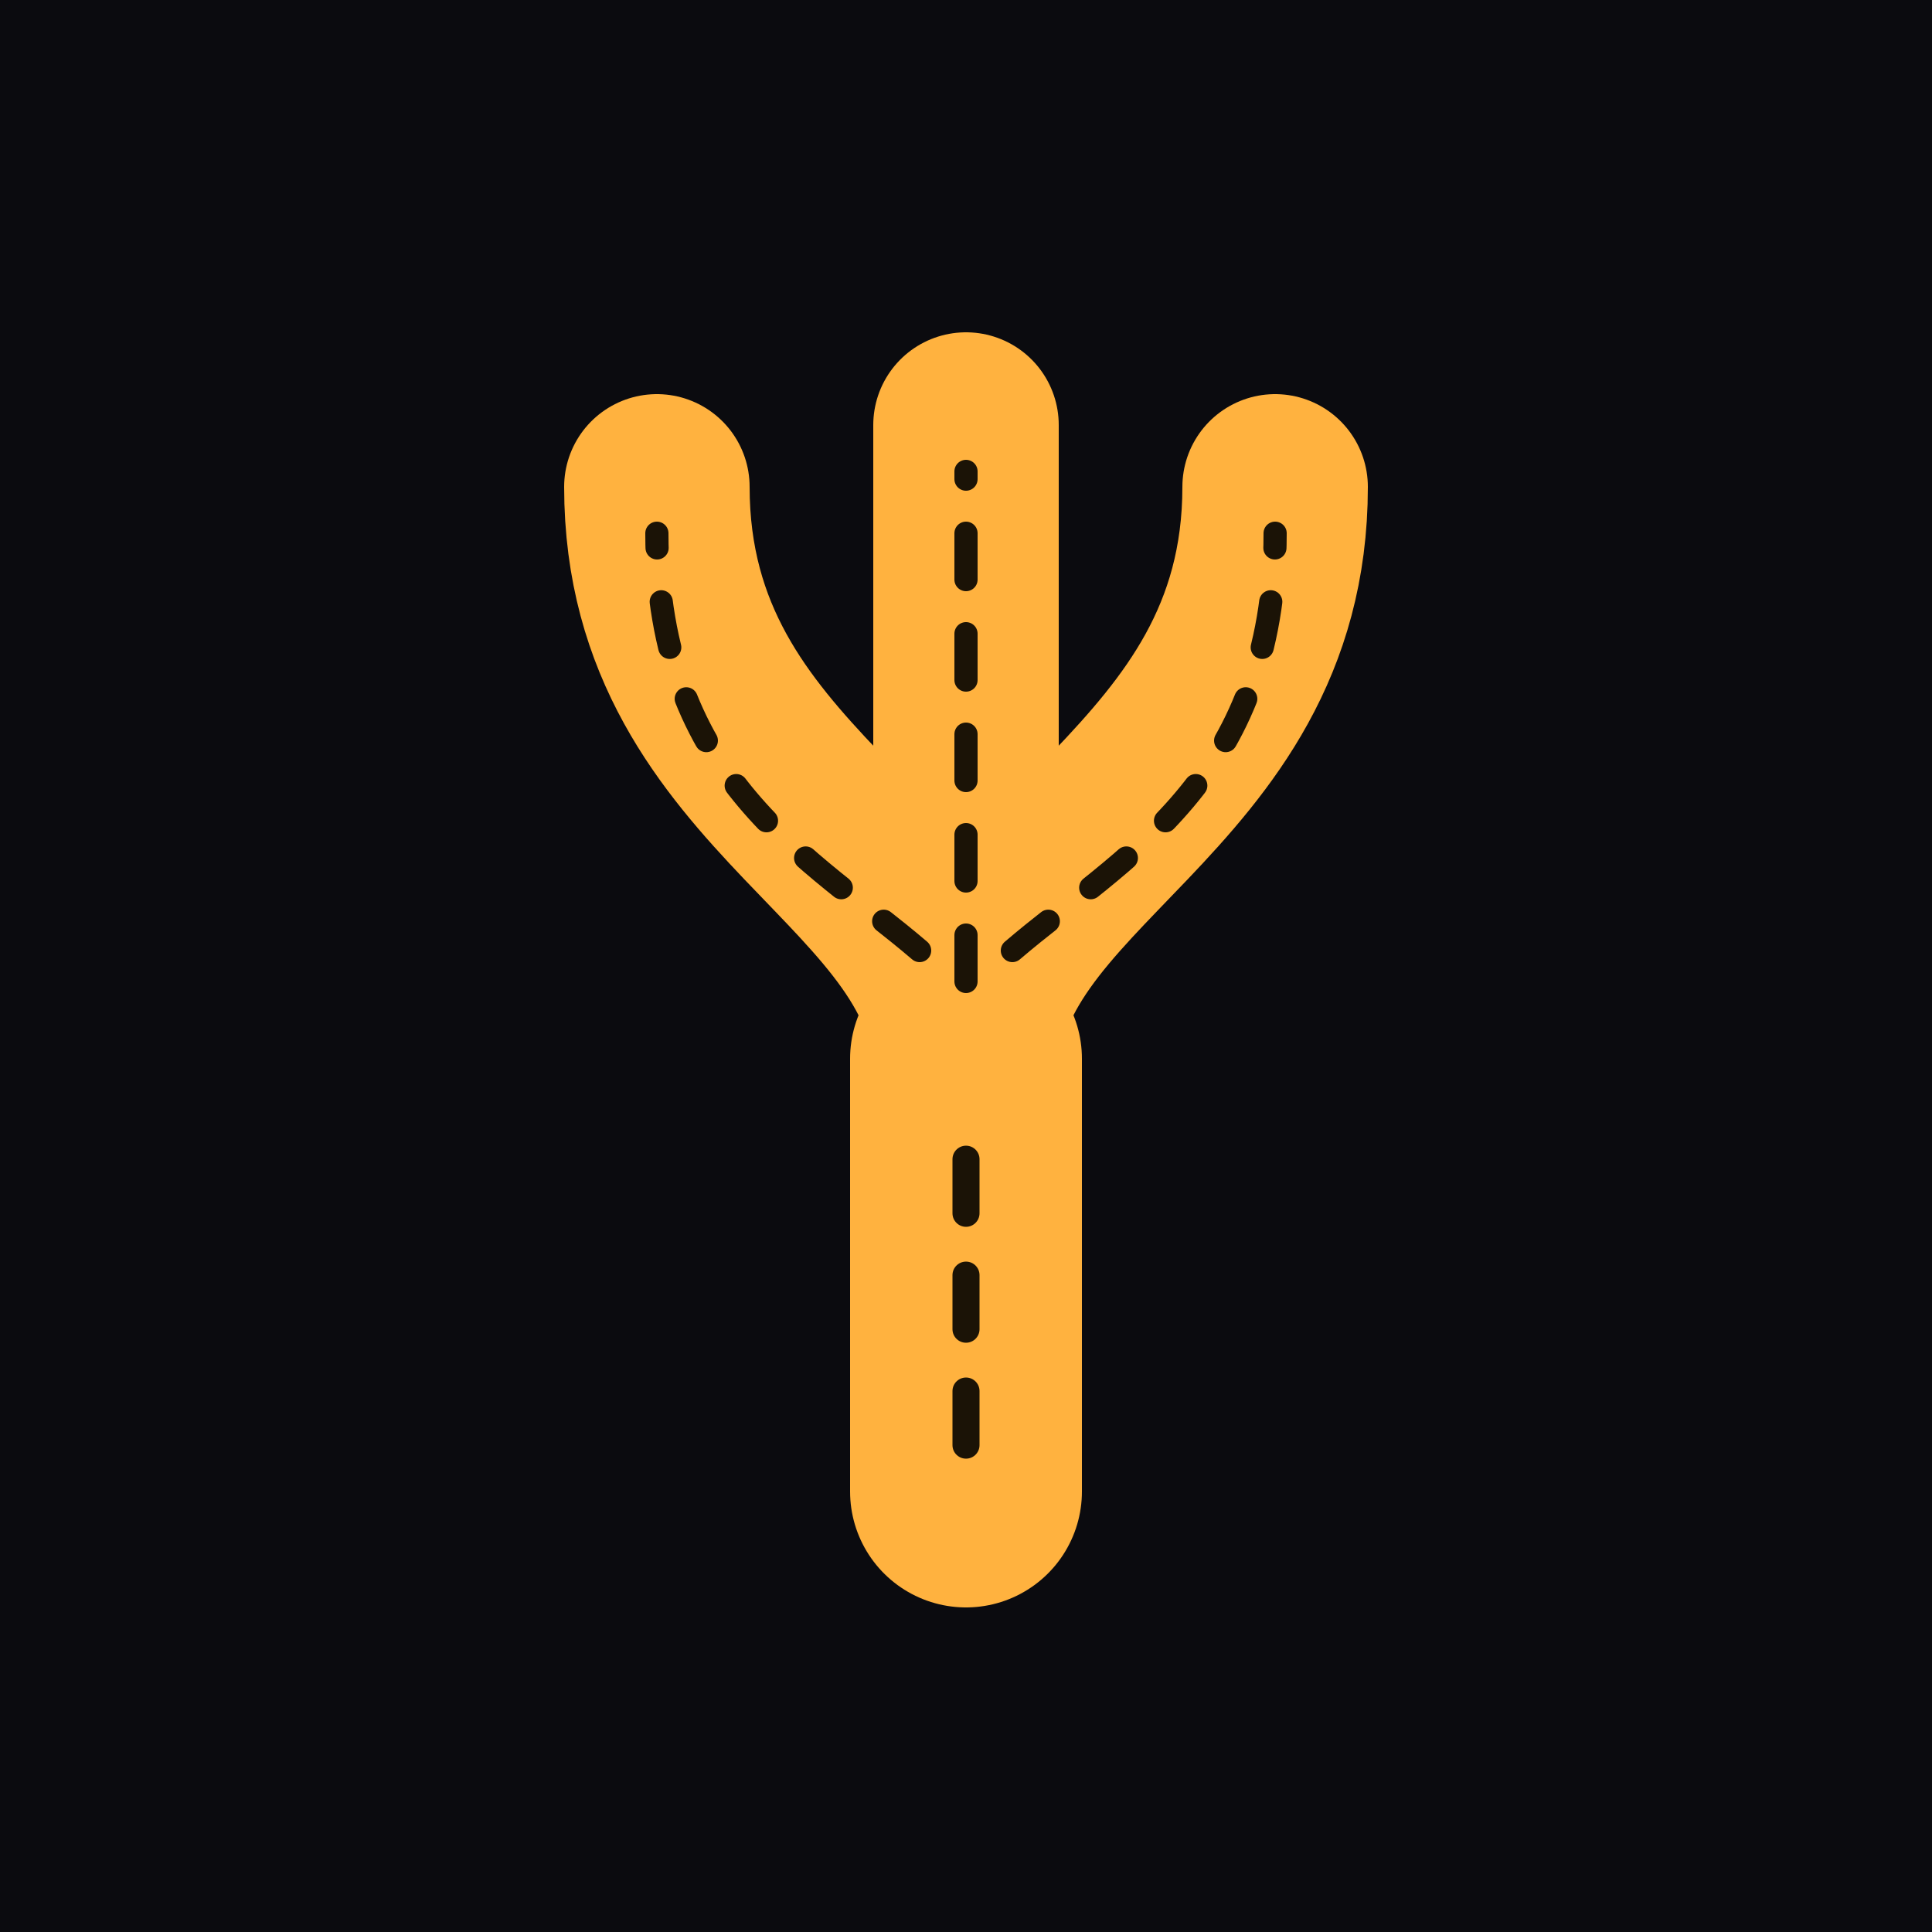
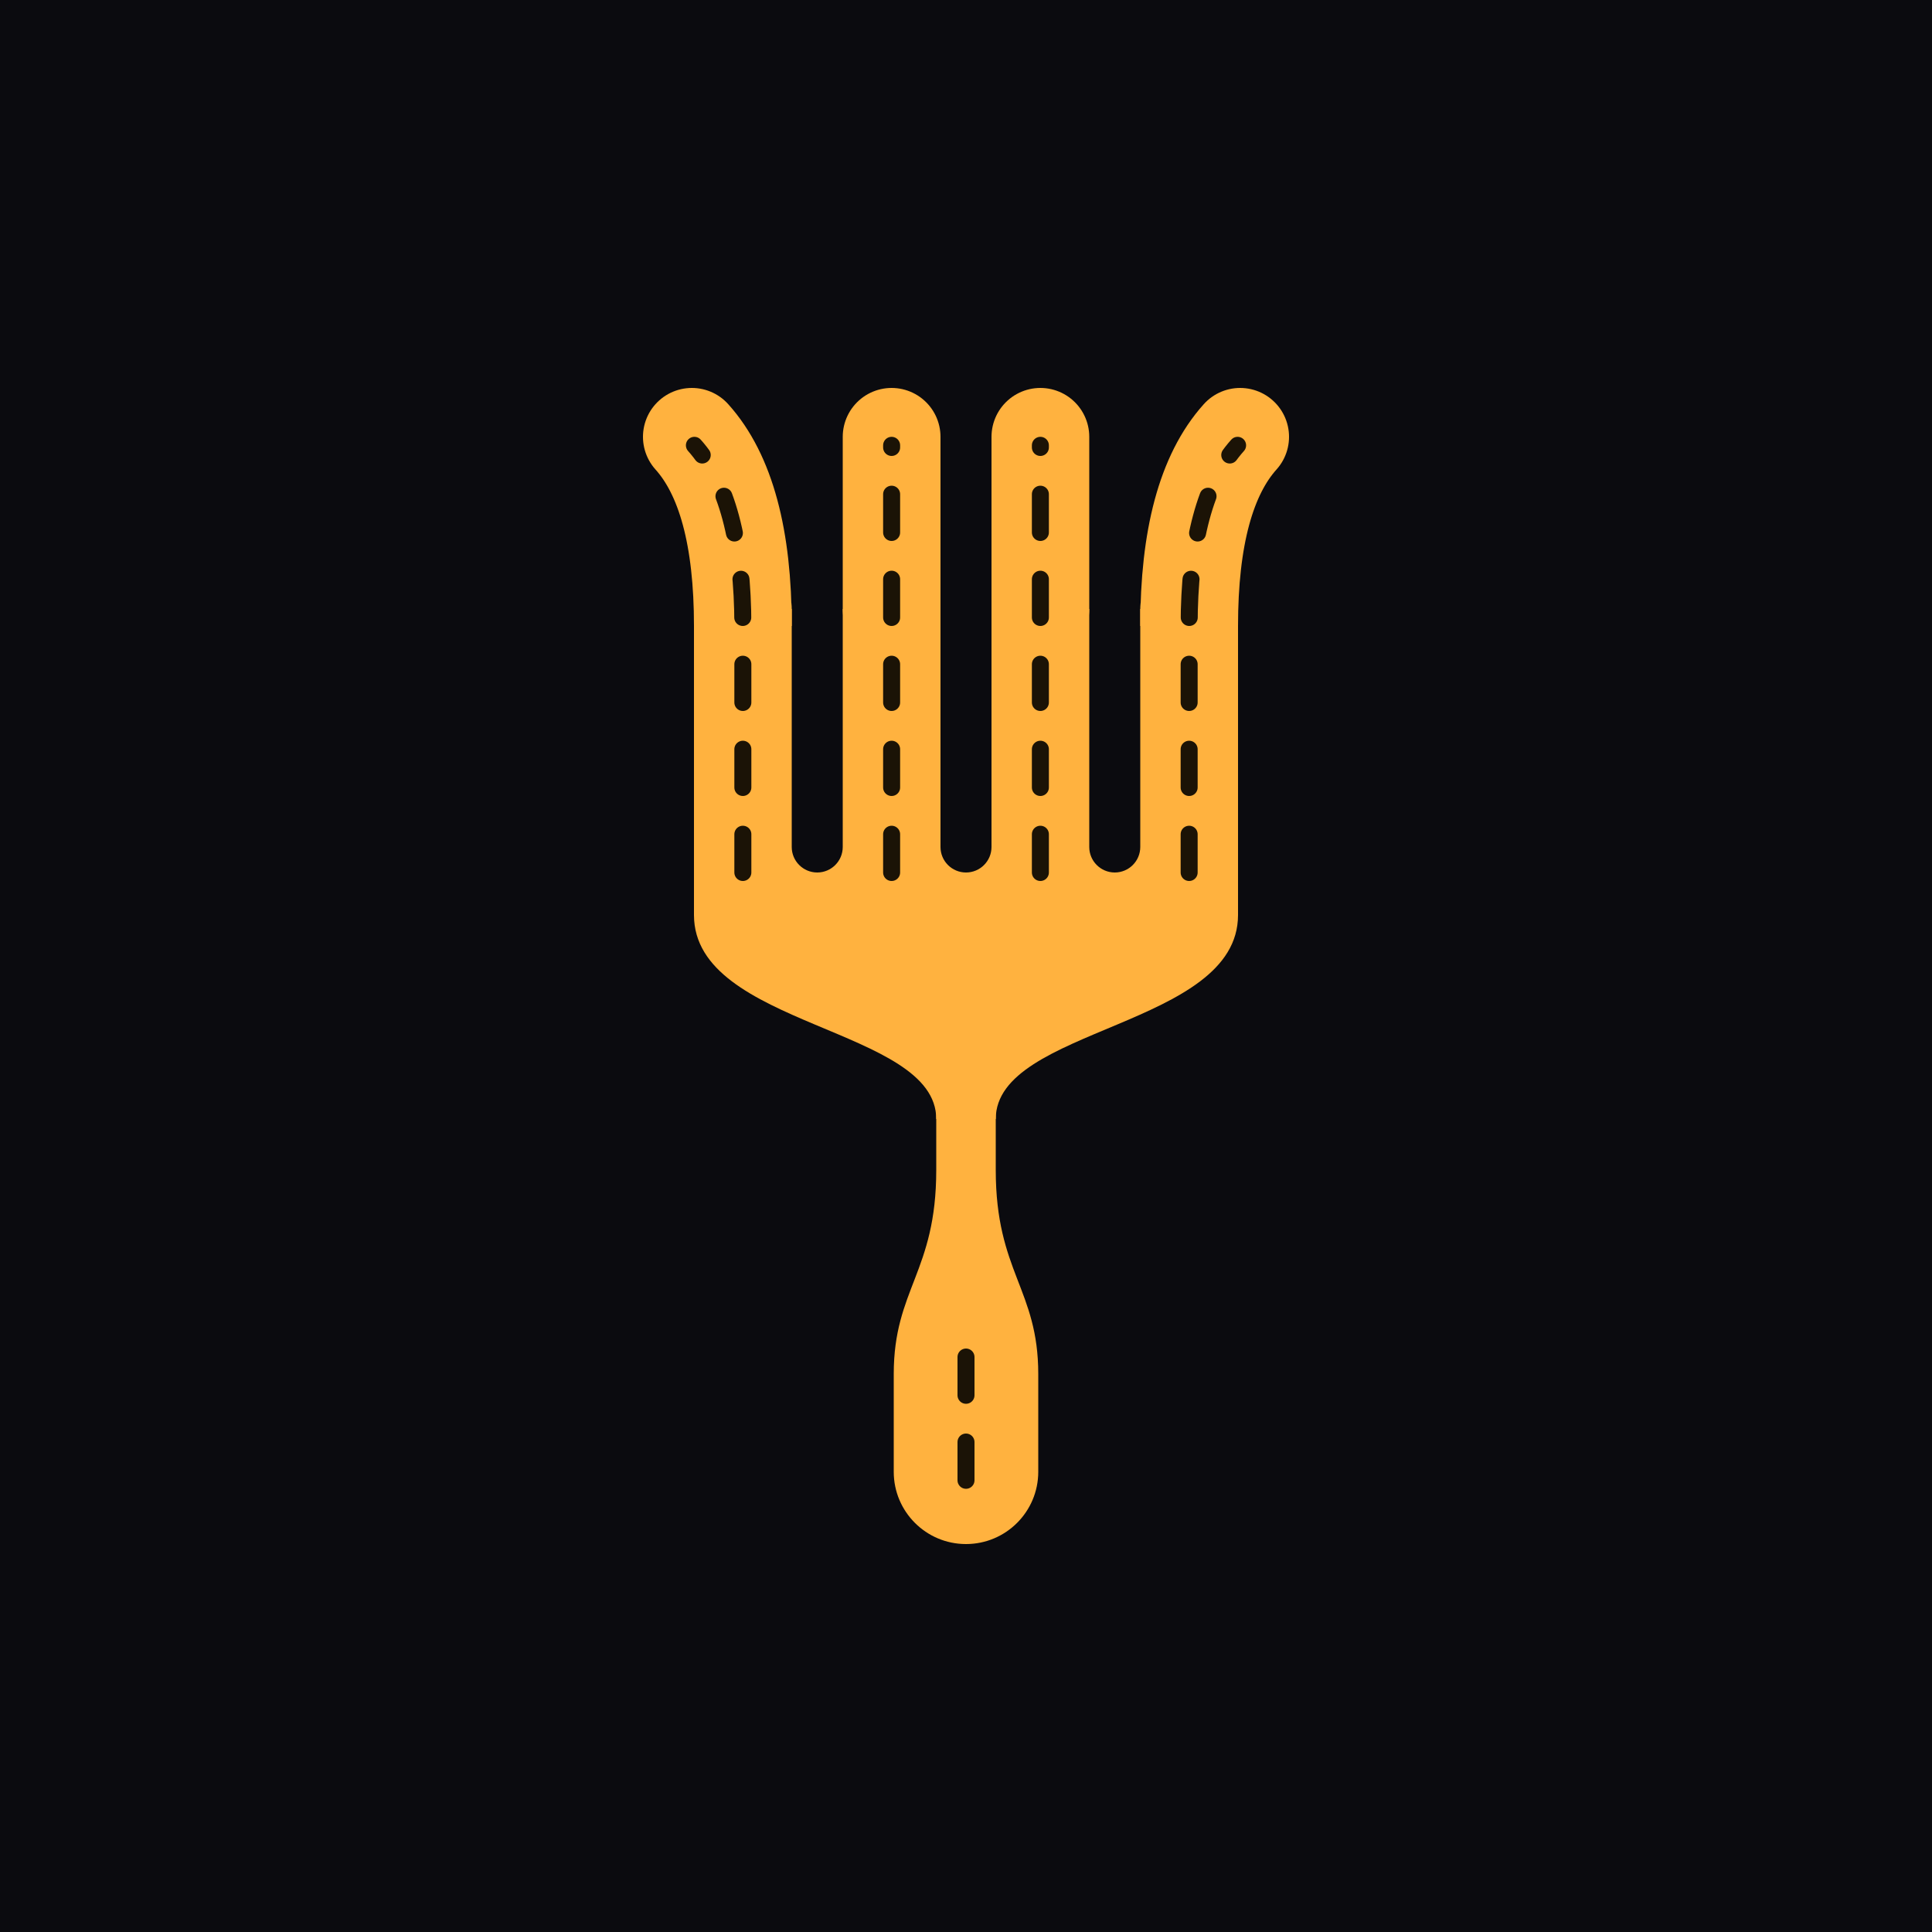
<svg xmlns="http://www.w3.org/2000/svg" width="1024" height="1024" viewBox="0 0 200 200">
  <rect width="200" height="200" fill="#0B0B0F" />
-   <g transform="translate(20 12) scale(0.8)" fill="none" stroke-linecap="round">
-     <path d="M100 122 L100 178" stroke="#FFB23F" stroke-width="30" />
-     <path d="M100 124 L100 40" stroke="#FFB23F" stroke-width="24" />
-     <path d="M100 124 C100 96, 60 88, 60 48" stroke="#FFB23F" stroke-width="24" />
-     <path d="M100 124 C100 96, 140 88, 140 48" stroke="#FFB23F" stroke-width="24" />
-     <path d="M100 172 L100 128" stroke="#1B1306" stroke-width="3.5" stroke-dasharray="7 8" />
-     <path d="M100 112 L100 46" stroke="#1B1306" stroke-width="3" stroke-dasharray="6 7" />
-     <path d="M94 108 C80 96, 60 86, 60 54" stroke="#1B1306" stroke-width="3" stroke-dasharray="6 7" />
-     <path d="M106 108 C120 96, 140 86, 140 54" stroke="#1B1306" stroke-width="3" stroke-dasharray="6 7" />
+   <g transform="translate(100 100) scale(0.88) translate(-100 -102.0)">
+     <path d="M68.0 60 L68.0 96 C68.0 109.2 96.5 109.2 96.5 120 L103.5 120 C103.5 109.2 132.0 109.2 132.0 96 L132.0 60 L120.5 60 L120.5 88 A3.0 3.0 0 0 1 114.5 88 L114.5 60 L103.0 60 L103.0 88 A3.0 3.0 0 0 1 97.0 88 L97.0 60 L85.5 60 L85.5 88 A3.0 3.0 0 0 1 79.5 88 L79.5 60 Z" fill="#FFB23F" />
+     <path d="M73.75 60 L73.75 62 Q73.75 46.425 67.75 39.75" stroke="#FFB23F" stroke-width="11.5" stroke-linecap="round" fill="none" />
+     <path d="M91.25 60 L91.25 39.75" stroke="#FFB23F" stroke-width="11.5" stroke-linecap="round" fill="none" />
+     <path d="M108.75 60 L108.75 39.75" stroke="#FFB23F" stroke-width="11.5" stroke-linecap="round" fill="none" />
+     <path d="M126.25 60 L126.25 62 Q126.25 46.425 132.25 39.75" stroke="#FFB23F" stroke-width="11.5" stroke-linecap="round" fill="none" />
+     <path d="M96.5 119 L103.5 119 L103.5 126 C103.5 138 108.5 140 108.5 150 L108.5 161.5 A8.5 8.5 0 0 1 91.5 161.5 L91.5 150 C91.5 140 96.5 138 96.5 126 Z" fill="#FFB23F" />
+     <path d="M73.75 91 L73.75 62 Q73.75 47.125 68.05 40.75" stroke="#1B1306" stroke-width="2.0" stroke-linecap="round" stroke-dasharray="4.5 5.5" fill="none" />
+     <path d="M91.25 91 L91.25 40.75" stroke="#1B1306" stroke-width="2.0" stroke-linecap="round" stroke-dasharray="4.5 5.5" fill="none" />
+     <path d="M108.75 91 L108.75 40.75" stroke="#1B1306" stroke-width="2.0" stroke-linecap="round" stroke-dasharray="4.5 5.5" fill="none" />
+     <path d="M126.25 91 L126.25 62 Q126.25 47.125 131.95 40.75" stroke="#1B1306" stroke-width="2.0" stroke-linecap="round" stroke-dasharray="4.5 5.5" fill="none" />
+     <path d="M100 148 L100 164" stroke="#1B1306" stroke-width="2.0" stroke-linecap="round" stroke-dasharray="4.5 5.5" />
  </g>
</svg>
